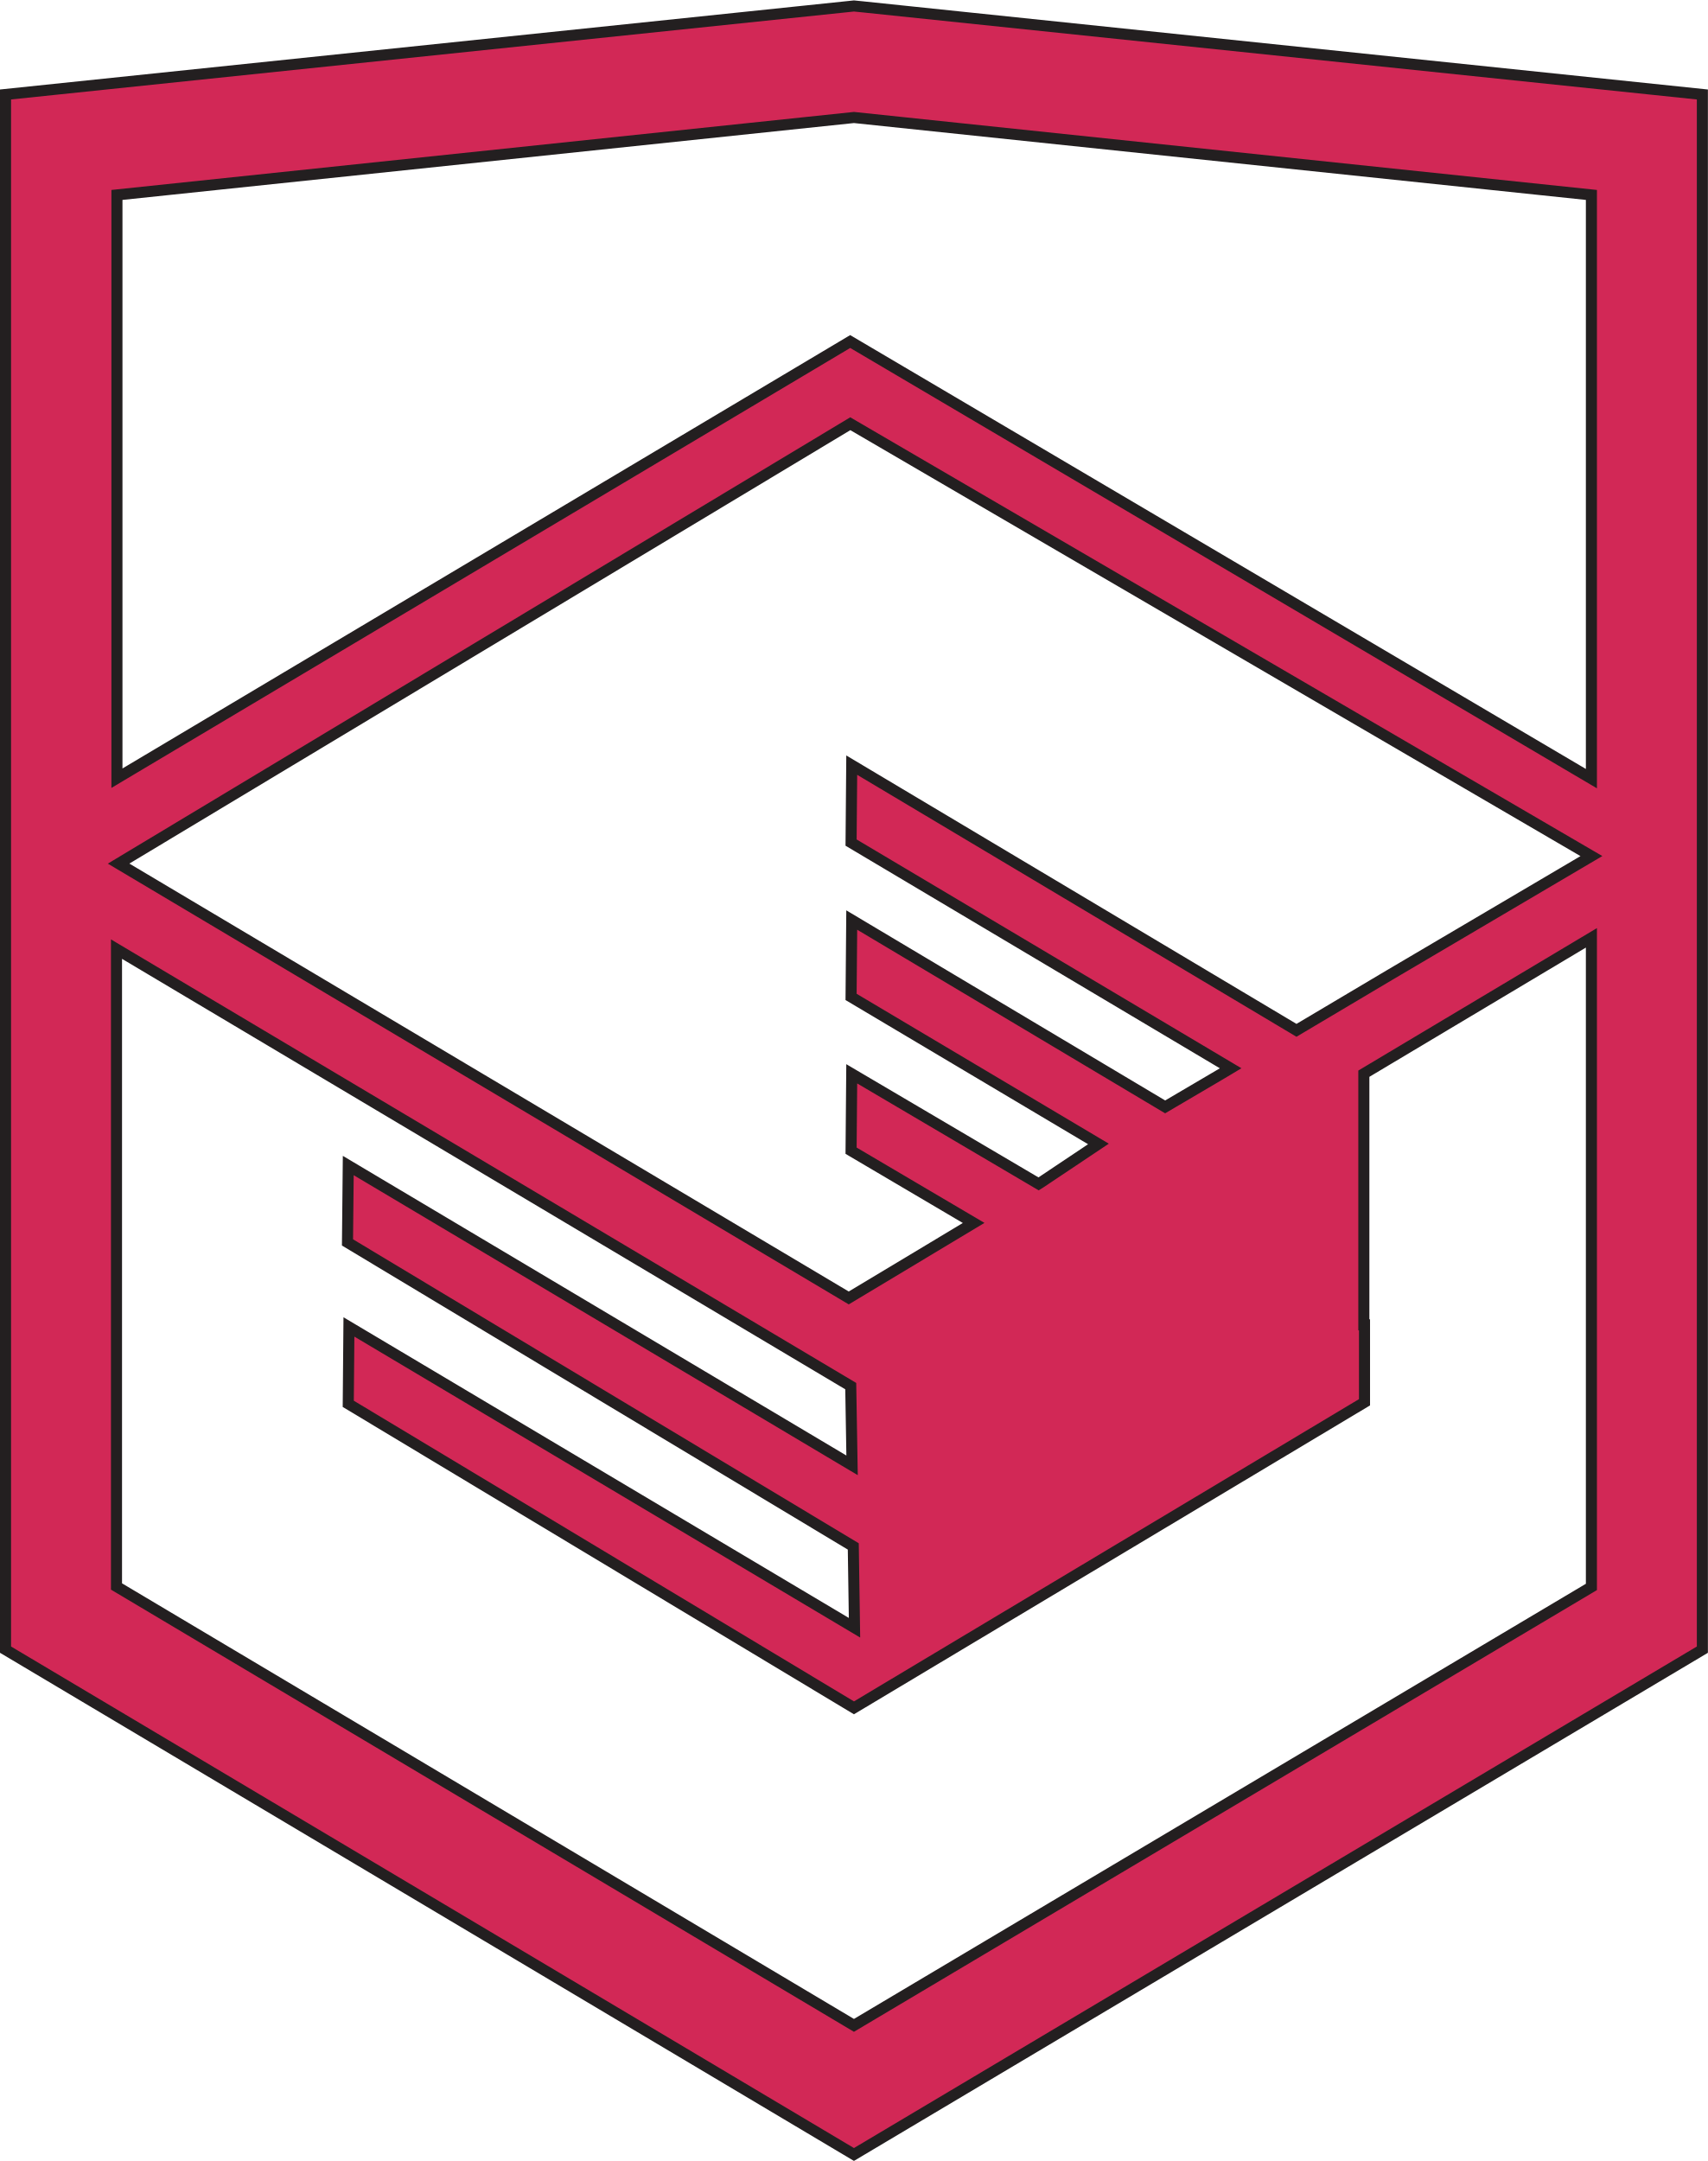
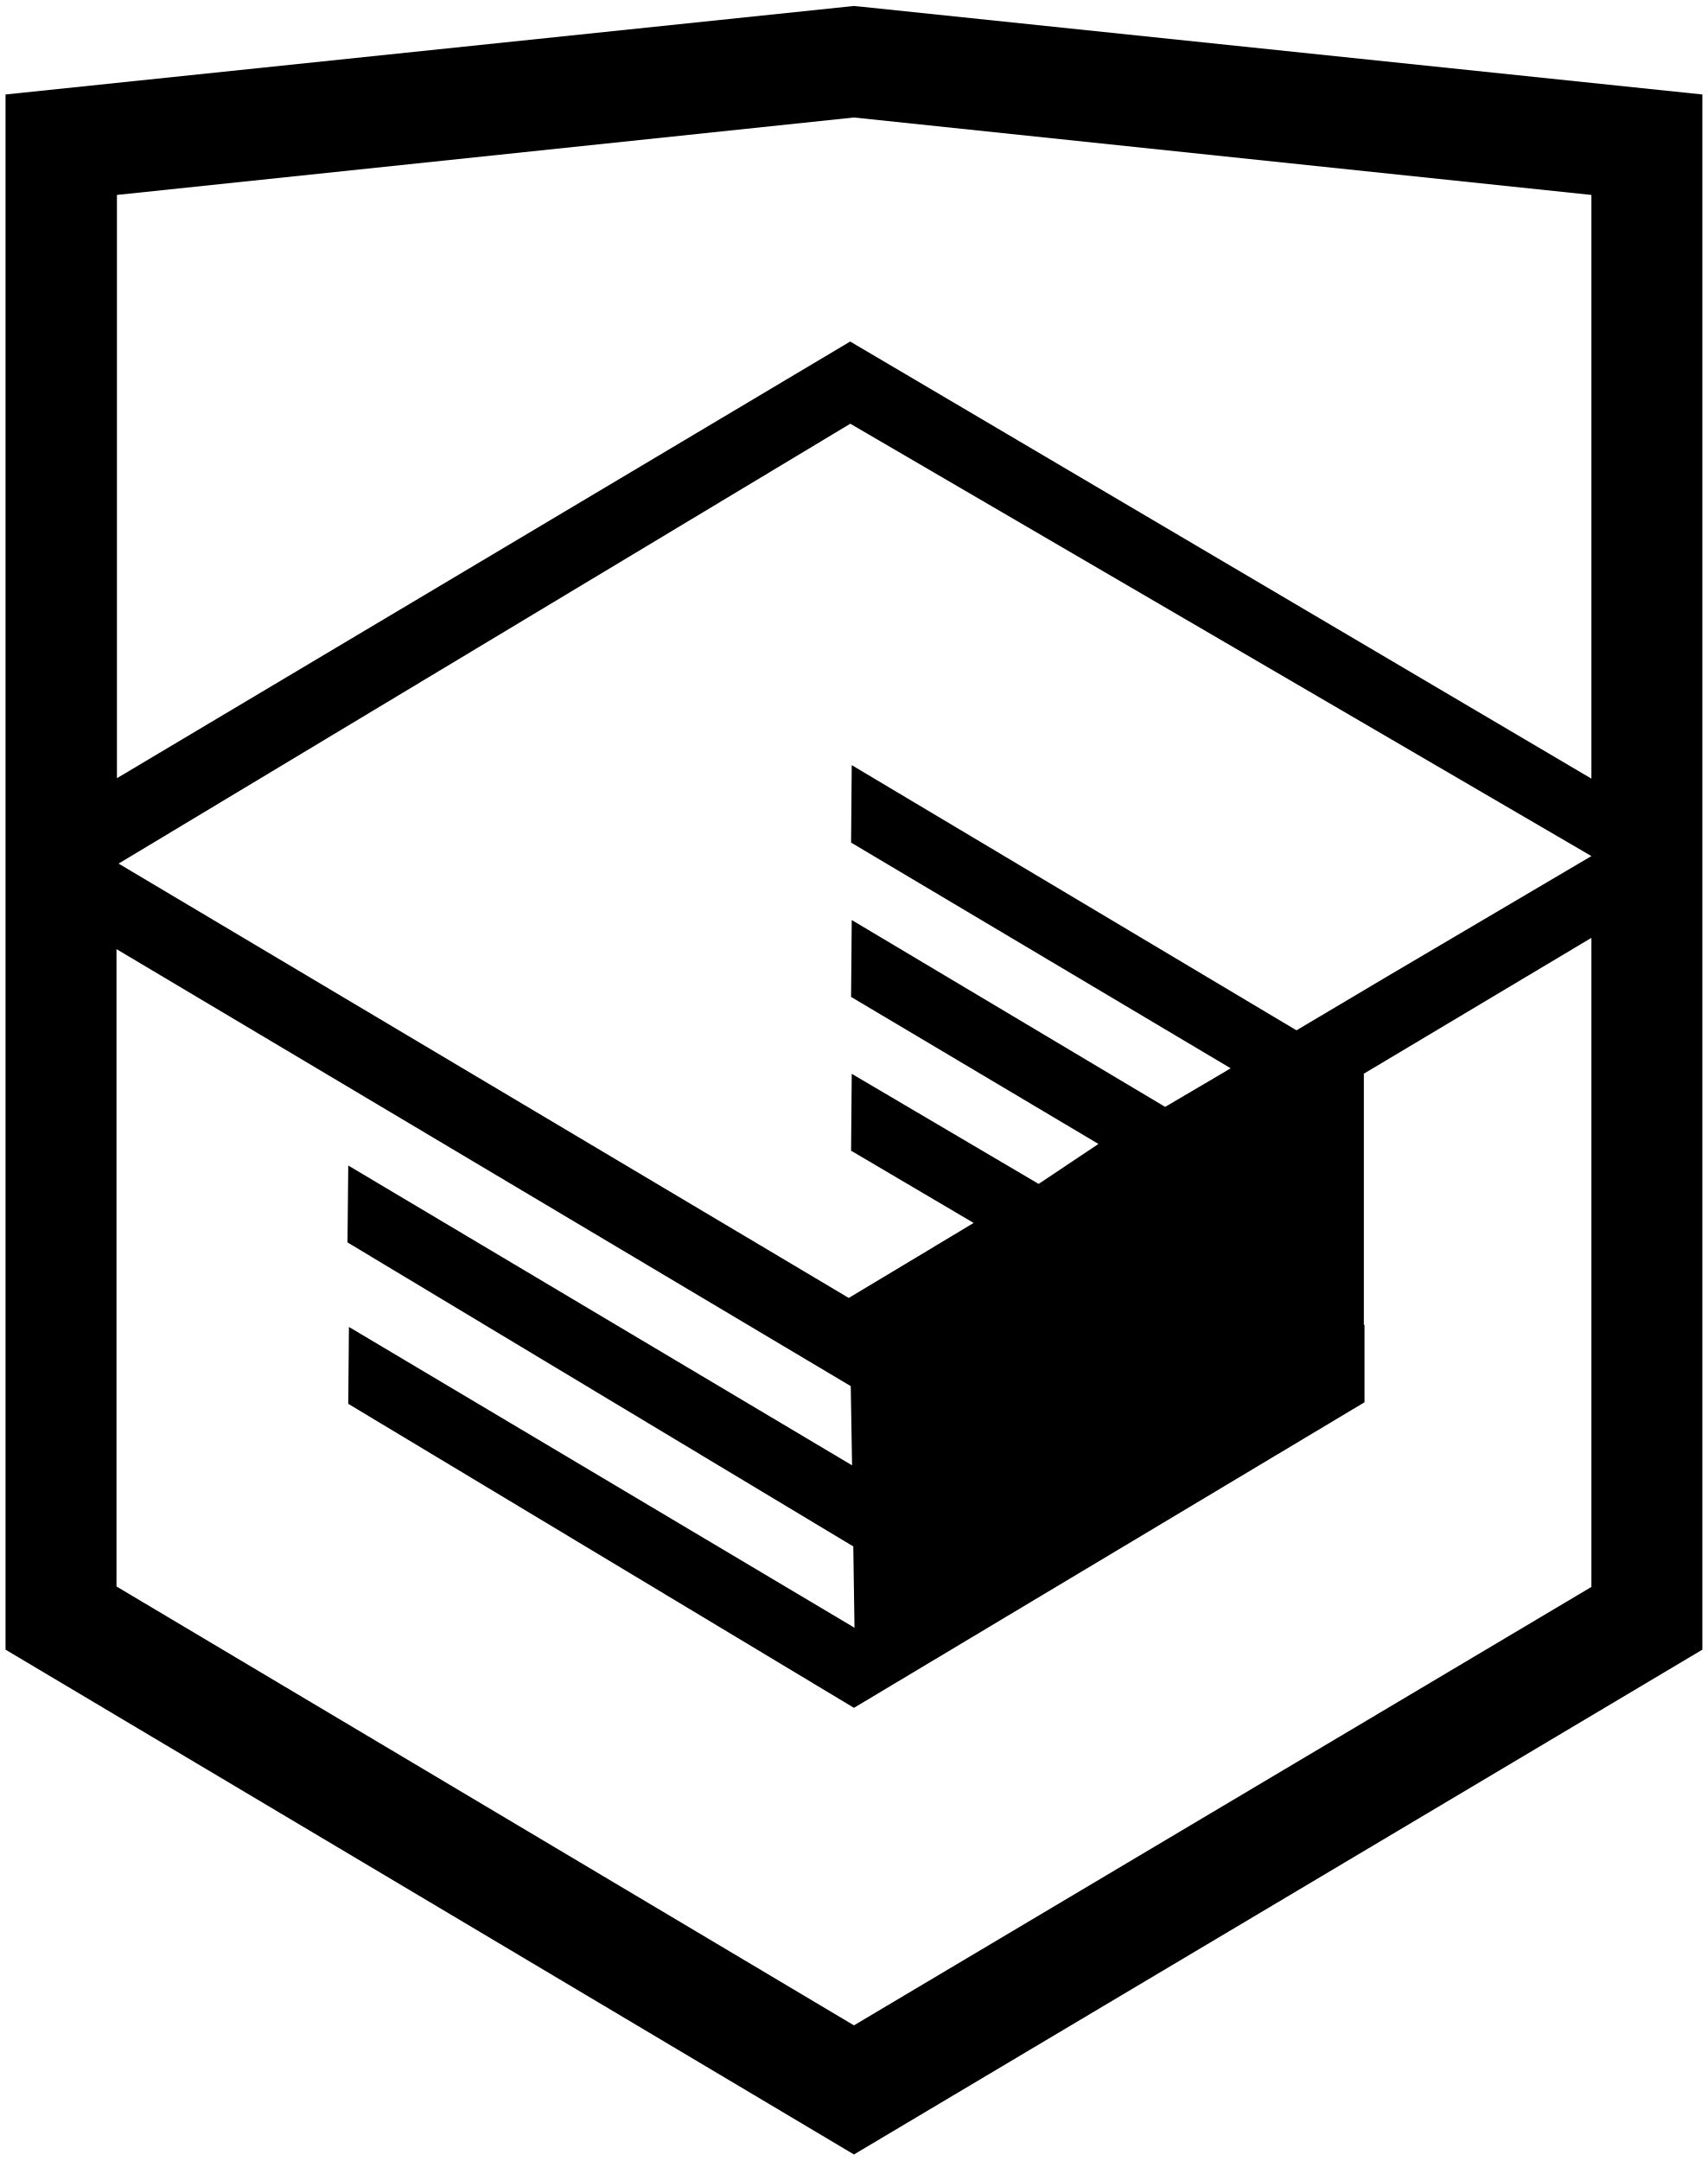
<svg xmlns="http://www.w3.org/2000/svg" id="Layer_1" data-name="Layer 1" viewBox="0 0 154.38 195.33">
  <defs>
    <style>.htmlacademy{fill:#d22856;stroke:#231f20;stroke-miterlimit:10;}</style>
  </defs>
-   <path class="htmlacademy" d="M640.8,303l-.8-.08-76.69,8V451.49L640,497.12l76.69-45.63V310.92Zm65.86,142.82L640,485.45l-66.66-39.67V388.17l66.37,39.5.12,7.16-45.54-27.1-.07,6.95,45.72,27.48.11,7.35-45.7-27.19-.06,6.95L640,456.75l46.15-27.62v-7l-.06,0v-22.7l20.57-12.28Zm0-66.06-18.24,10.75-8.42,5L639.8,371.54l-.06,7,34.31,20.4-.3.18-.74.44-4.88,2.87L639.8,385.54l-.06,6.95,22.36,13.29-5.28,3.53-.13.08-16.89-9.95-.06,6.95,11.08,6.53-11.29,6.78-66-39.26,66.14-39.76h0Zm0-7-67-39.51h0l-66.28,39.47V320L640,313l66.66,7Z" transform="translate(-562.81 -302.38)" />
+   <path d="M640.8,303l-.8-.08-76.69,8V451.49L640,497.12l76.69-45.63V310.92Zm65.86,142.82L640,485.45l-66.66-39.67V388.17l66.37,39.5.12,7.16-45.54-27.1-.07,6.95,45.72,27.48.11,7.35-45.7-27.19-.06,6.95L640,456.75l46.15-27.62v-7l-.06,0v-22.7l20.57-12.28Zm0-66.06-18.24,10.75-8.42,5L639.8,371.54l-.06,7,34.31,20.4-.3.18-.74.44-4.88,2.87L639.8,385.54l-.06,6.95,22.36,13.29-5.28,3.53-.13.08-16.89-9.95-.06,6.95,11.08,6.53-11.29,6.78-66-39.26,66.14-39.76h0Zm0-7-67-39.51h0l-66.28,39.47V320L640,313l66.66,7Z" transform="translate(-562.81 -302.38)" />
</svg>
